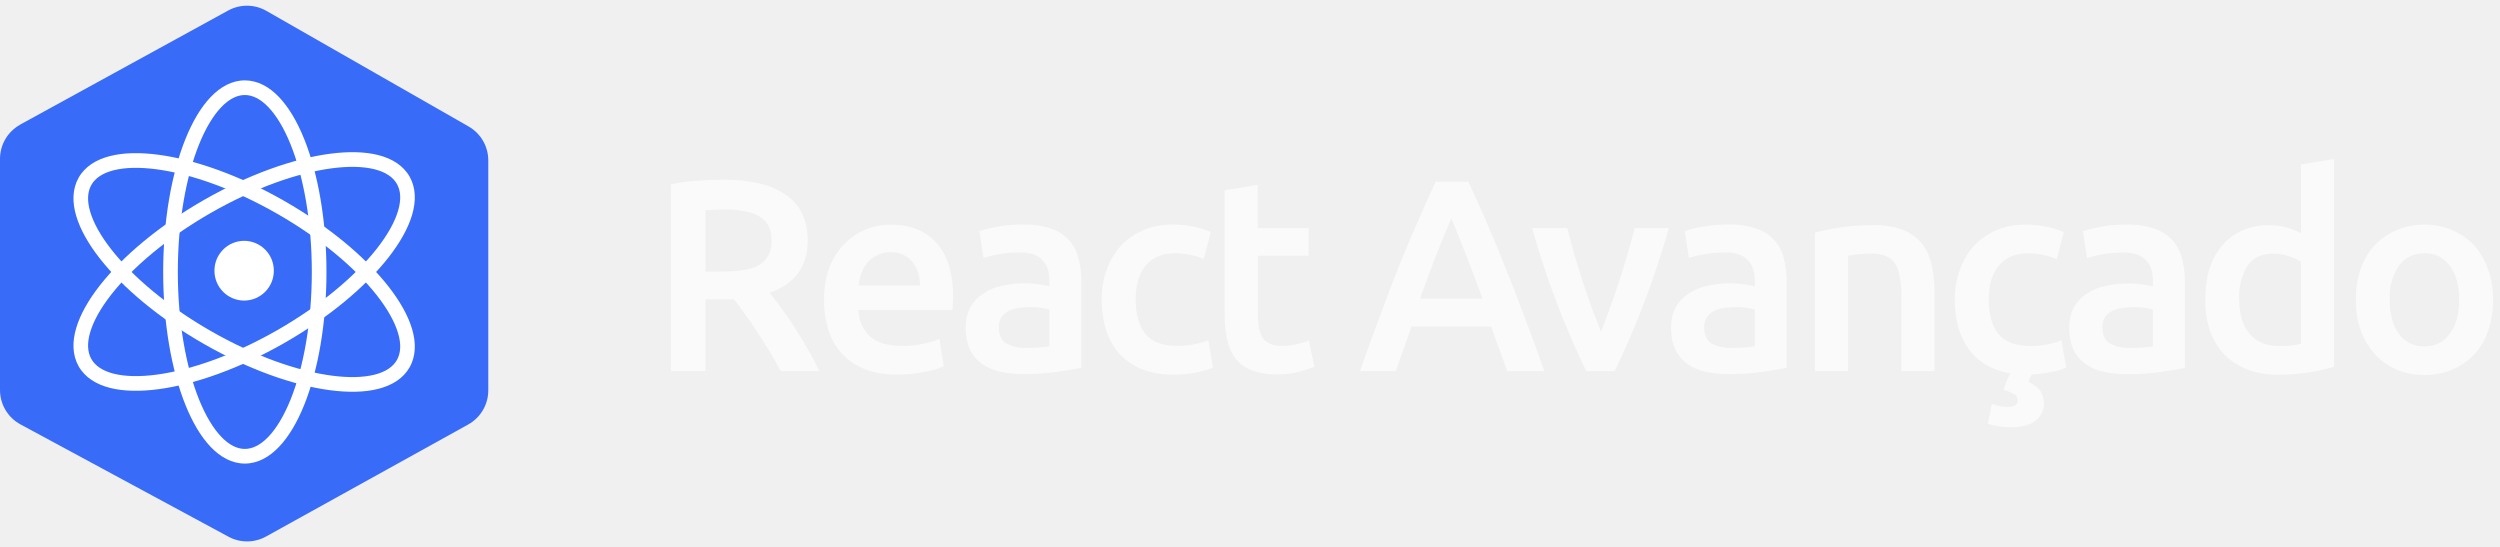
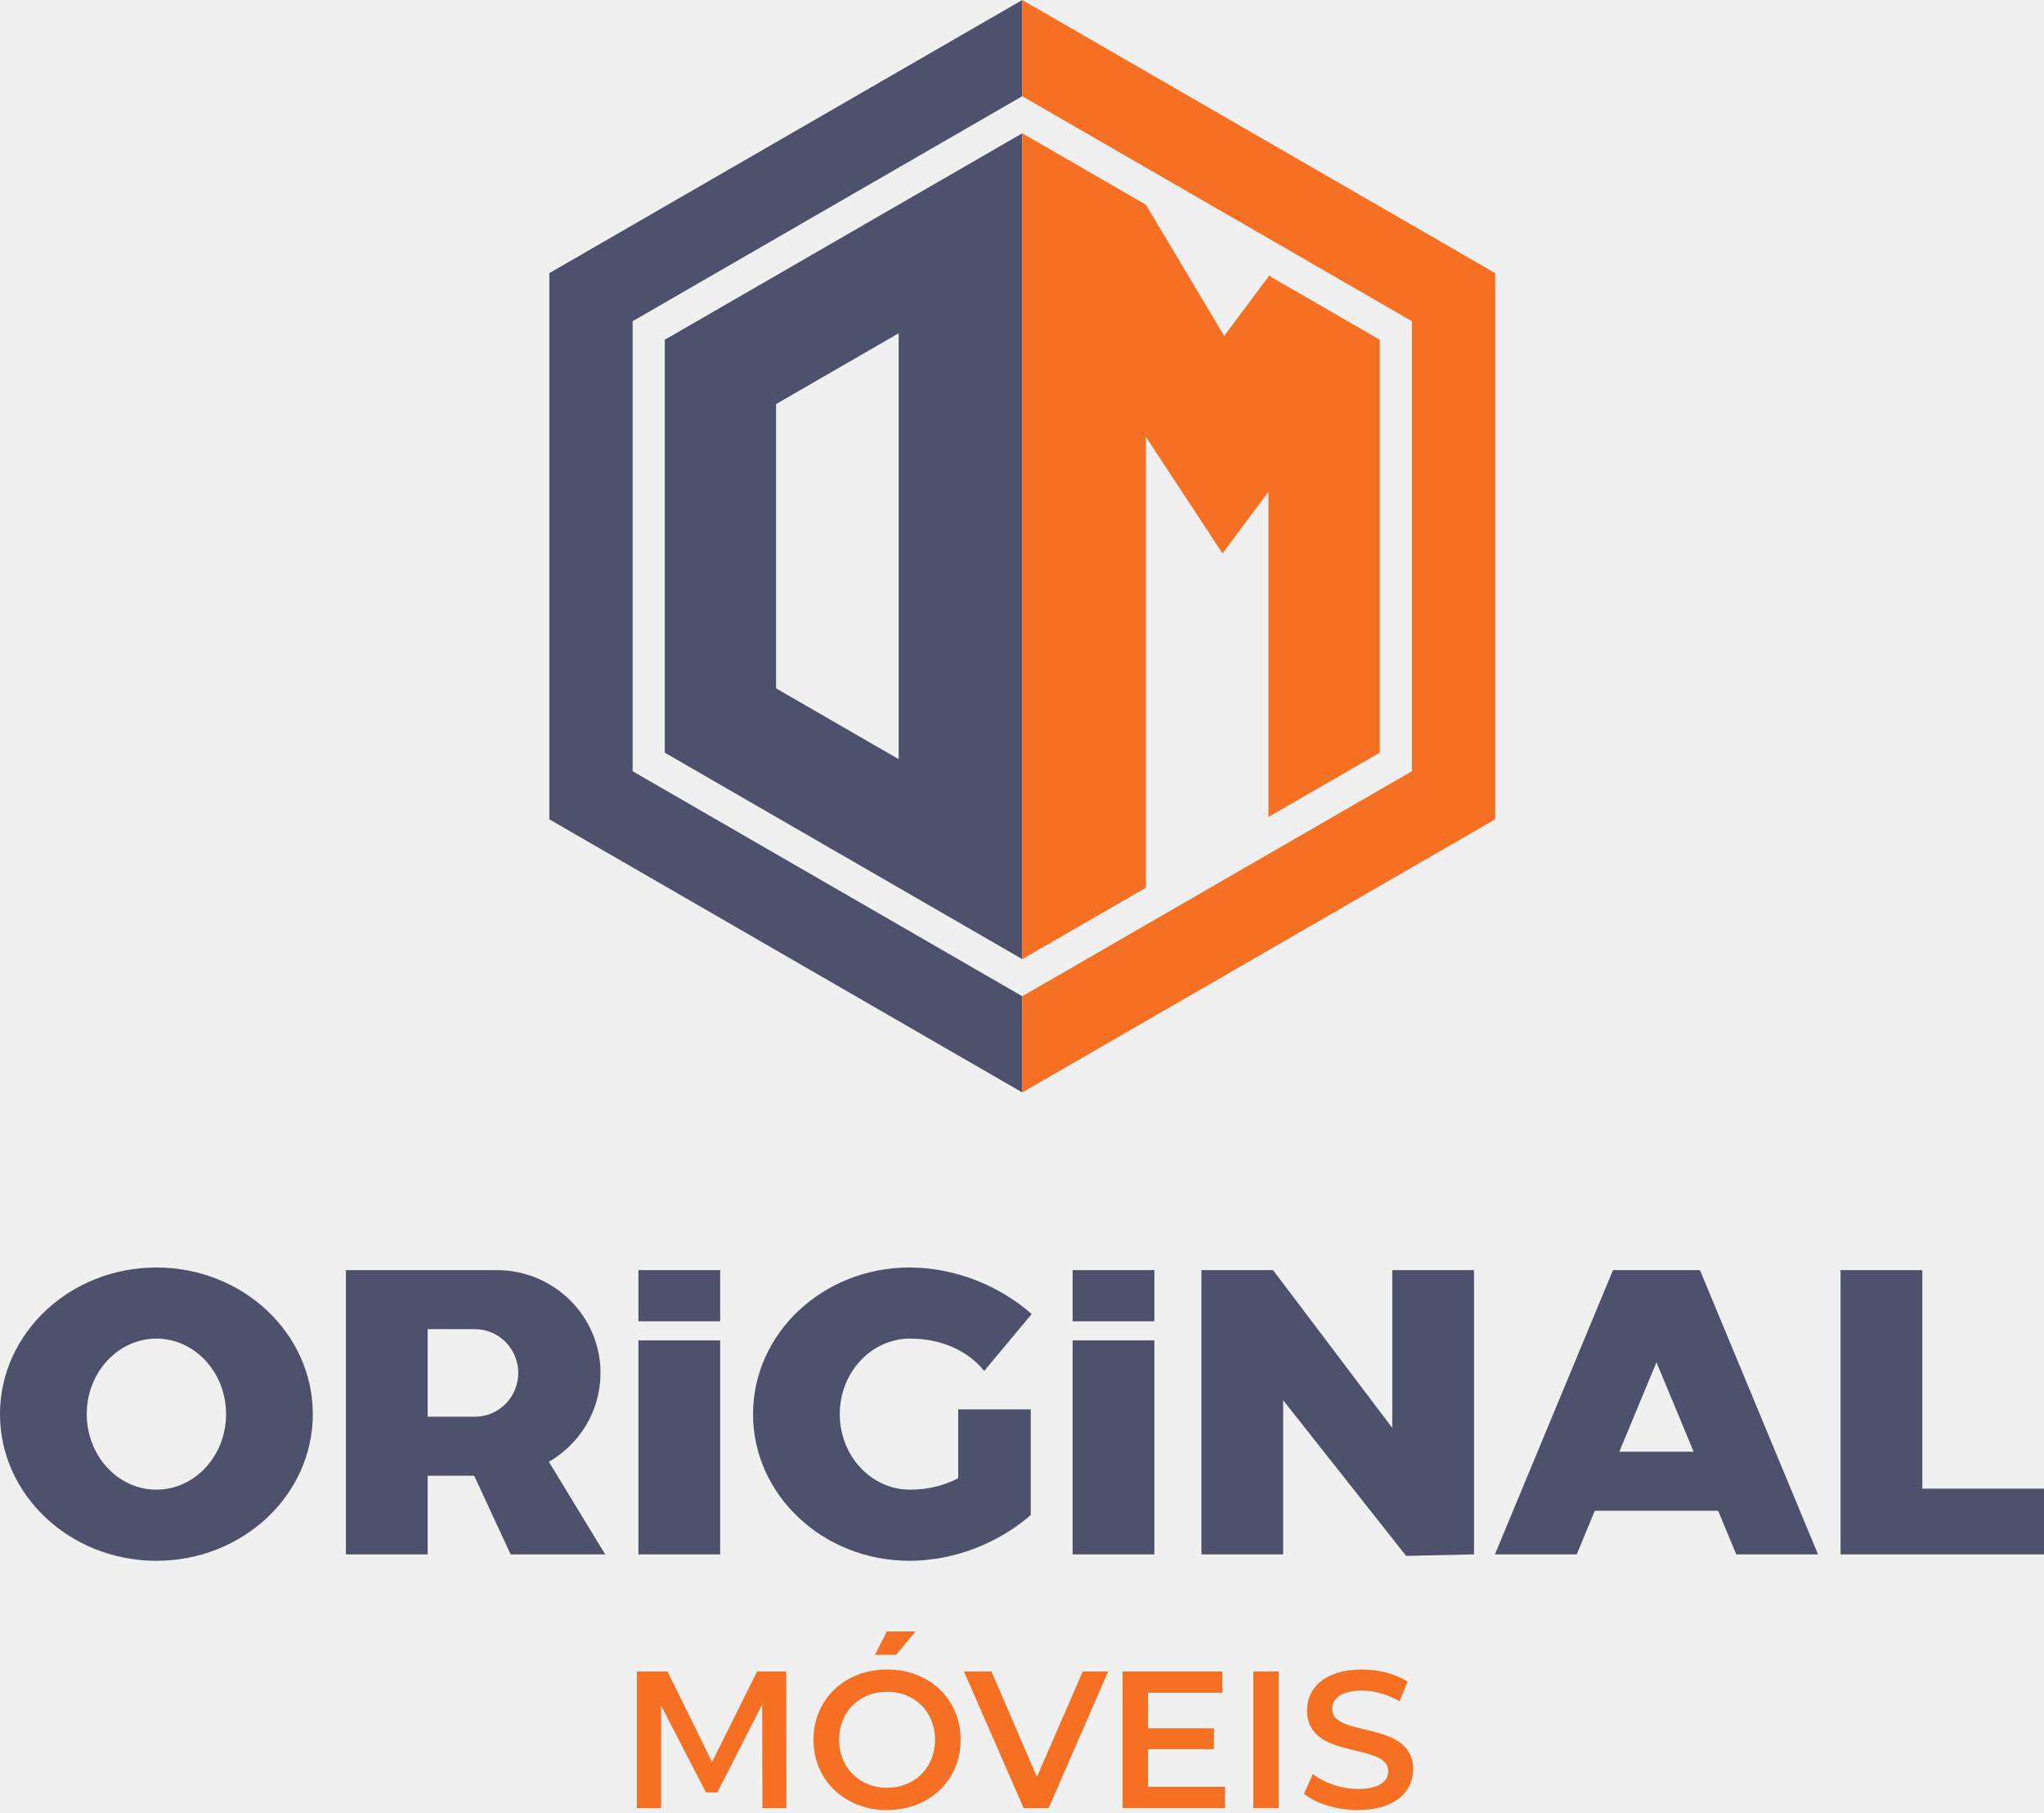
- <svg xmlns="http://www.w3.org/2000/svg" width="256" height="56" fill="none">
-   <path d="M2.08 12.75L23.36 1.08a4 4 0 013.91.03L48 12.96a4 4 0 012 3.47v23.54a4 4 0 01-2.06 3.5l-20.7 11.47a4 4 0 01-3.84.02L2.1 43.46A4 4 0 010 39.94V16.26a4 4 0 012.08-3.5v-.01z" fill="#386CF8" />
-   <path fill-rule="evenodd" clip-rule="evenodd" d="M16.041 17.337c3.513.468 7.916 2.015 12.354 4.556 4.437 2.54 8.008 5.56 10.203 8.36 1.098 1.402 1.828 2.718 2.166 3.865.338 1.145.27 2.055-.118 2.742-.388.686-1.13 1.21-2.28 1.503-1.152.293-2.649.334-4.407.1-3.513-.468-7.916-2.015-12.354-4.556-4.437-2.54-8.008-5.56-10.203-8.36-1.099-1.402-1.828-2.718-2.166-3.865-.338-1.144-.27-2.055.117-2.742.389-.686 1.132-1.21 2.281-1.503 1.152-.293 2.649-.334 4.407-.1zm-4.778-1.357c-1.4.356-2.56 1.063-3.211 2.215-.651 1.152-.662 2.516-.25 3.91.41 1.391 1.256 2.877 2.425 4.37 2.342 2.987 6.077 6.125 10.64 8.738 4.564 2.613 9.151 4.242 12.9 4.74 1.871.25 3.573.223 4.97-.133 1.4-.356 2.56-1.063 3.211-2.215.651-1.152.662-2.516.25-3.91-.41-1.391-1.256-2.877-2.426-4.37-2.341-2.987-6.076-6.125-10.64-8.738-4.563-2.613-9.15-4.241-12.899-4.74-1.872-.25-3.573-.223-4.97.133z" fill="#fff" />
-   <path fill-rule="evenodd" clip-rule="evenodd" d="M16.041 38.363c3.513-.468 7.916-2.015 12.354-4.556 4.437-2.54 8.008-5.56 10.203-8.36 1.098-1.402 1.828-2.718 2.166-3.865.338-1.145.27-2.055-.118-2.742-.388-.686-1.13-1.21-2.28-1.503-1.152-.293-2.649-.334-4.407-.1-3.513.468-7.916 2.015-12.354 4.556-4.437 2.54-8.008 5.56-10.203 8.36-1.099 1.402-1.828 2.718-2.166 3.865-.338 1.145-.27 2.055.117 2.742.389.686 1.132 1.21 2.281 1.503 1.152.293 2.649.334 4.407.1zm-4.778 1.357c-1.4-.356-2.56-1.063-3.211-2.215-.651-1.153-.662-2.516-.25-3.91.41-1.391 1.256-2.877 2.425-4.37 2.342-2.988 6.077-6.125 10.64-8.738 4.564-2.613 9.151-4.241 12.9-4.74 1.871-.25 3.573-.223 4.97.133 1.4.356 2.56 1.062 3.211 2.215.651 1.152.662 2.516.25 3.91-.41 1.391-1.256 2.877-2.426 4.37-2.341 2.987-6.076 6.125-10.64 8.738-4.563 2.613-9.15 4.241-12.899 4.74-1.872.25-3.573.223-4.97-.133z" fill="#fff" />
-   <path fill-rule="evenodd" clip-rule="evenodd" d="M29.755 40.913c1.334-3.306 2.175-7.924 2.175-13.063 0-5.14-.841-9.757-2.175-13.063-.667-1.654-1.443-2.943-2.266-3.807-.821-.861-1.639-1.25-2.42-1.25-.78 0-1.597.389-2.418 1.25-.823.864-1.6 2.153-2.267 3.807-1.333 3.306-2.174 7.924-2.174 13.063 0 5.14.841 9.757 2.174 13.063.668 1.654 1.444 2.943 2.267 3.806.82.862 1.639 1.251 2.419 1.251s1.598-.39 2.42-1.25c.822-.864 1.598-2.153 2.265-3.807zm-1.18 4.842c-1 1.048-2.184 1.715-3.505 1.715-1.321 0-2.506-.667-3.505-1.715-.998-1.047-1.862-2.521-2.572-4.281-1.421-3.525-2.283-8.342-2.283-13.624 0-5.283.862-10.1 2.283-13.624.71-1.76 1.574-3.234 2.572-4.28 1-1.049 2.184-1.716 3.505-1.716 1.321 0 2.505.667 3.505 1.715.998 1.047 1.862 2.521 2.572 4.281 1.42 3.524 2.283 8.341 2.283 13.624 0 5.282-.862 10.1-2.283 13.624-.71 1.76-1.574 3.234-2.572 4.28z" fill="#fff" />
-   <path d="M28.04 27.72A3.05 3.05 0 0025 24.66a3.05 3.05 0 00-3.04 3.06A3.05 3.05 0 0025 30.78a3.05 3.05 0 003.04-3.06z" fill="#fff" />
-   <path d="M74.06 18.4c2.8 0 4.93.51 6.4 1.54 1.5 1.03 2.25 2.6 2.25 4.7 0 2.64-1.3 4.42-3.9 5.35a41.653 41.653 0 013.92 5.8c.44.74.82 1.48 1.16 2.21h-3.95a40.44 40.44 0 00-2.4-4c-.42-.66-.83-1.26-1.24-1.82-.41-.58-.8-1.1-1.15-1.54l-.67.02h-2.24V38H68.7V18.88c.86-.2 1.77-.31 2.74-.37.865-.07 1.732-.106 2.6-.11h.02zm.25 3.05c-.75 0-1.44.03-2.07.09v6.27h1.54c.86 0 1.61-.05 2.27-.14.65-.1 1.19-.26 1.62-.5.45-.25.78-.58 1-.99.23-.4.34-.93.34-1.56 0-.6-.1-1.1-.33-1.52a2.471 2.471 0 00-.98-.98c-.41-.24-.9-.4-1.49-.5-.58-.11-1.21-.17-1.9-.17zm10.07 9.3c0-1.29.19-2.42.56-3.39.4-.97.9-1.77 1.54-2.4a6.6 6.6 0 014.7-1.96c2.02 0 3.59.62 4.7 1.87 1.15 1.25 1.72 3.12 1.72 5.6l-.03.64c0 .23-.01.43-.03.62h-9.66c.1 1.17.5 2.09 1.23 2.74.75.64 1.82.95 3.22.95a10.348 10.348 0 003.87-.7l.44 2.78a6.26 6.26 0 01-1.9.56c-.929.207-1.878.307-2.83.3-1.29 0-2.4-.18-3.36-.56a6.48 6.48 0 01-2.35-1.6 6.7 6.7 0 01-1.37-2.4 9.966 9.966 0 01-.45-3.05zm9.83-1.51c0-.47-.07-.9-.2-1.32-.13-.43-.33-.8-.59-1.1a2.37 2.37 0 00-.92-.72 2.73 2.73 0 00-1.29-.28 3.11 3.11 0 00-3 2.16c-.14.4-.25.83-.3 1.26h6.3zm10.87 6.38c1.05 0 1.84-.06 2.38-.17V31.7a6.635 6.635 0 00-1.99-.25c-.37 0-.75.03-1.15.08a3.693 3.693 0 00-1.03.31c-.3.15-.54.36-.73.64-.19.27-.28.6-.28 1.01 0 .8.25 1.36.76 1.68a3.998 3.998 0 002.04.45zm-.28-12.63a8.305 8.305 0 012.83.42 4.21 4.21 0 012.8 3.02c.2.72.3 1.5.3 2.36v8.87c-.52.12-1.31.25-2.37.4-1.05.16-2.23.25-3.56.25-.88 0-1.68-.09-2.4-.25a5.198 5.198 0 01-1.88-.82 3.996 3.996 0 01-1.2-1.45 5.198 5.198 0 01-.43-2.21c0-.84.16-1.55.48-2.13.33-.58.78-1.05 1.34-1.4a5.4 5.4 0 011.93-.79 10.55 10.55 0 014.82.06v-.56c0-.4-.05-.77-.14-1.12-.1-.35-.26-.66-.5-.92a2.2 2.2 0 00-.93-.65 3.893 3.893 0 00-1.43-.22c-1.271 0-2.535.188-3.75.56l-.42-2.75a14.7 14.7 0 014.5-.67h.01zm8.01 7.7c0-1.08.17-2.09.5-3.02.312-.91.802-1.75 1.44-2.47.63-.69 1.4-1.23 2.3-1.62.89-.4 1.9-.59 3.02-.59 1.38 0 2.68.25 3.92.76l-.73 2.77a7.6 7.6 0 00-2.92-.59c-1.32 0-2.33.42-3.02 1.26-.69.82-1.03 1.99-1.03 3.5 0 1.46.32 2.62.97 3.47.66.84 1.76 1.26 3.3 1.26a8.695 8.695 0 003.17-.58l.48 2.8c-.38.18-.94.35-1.7.5-.76.15-1.53.22-2.33.22a8.79 8.79 0 01-3.28-.56 6.577 6.577 0 01-2.3-1.6c-.6-.68-1.04-1.5-1.34-2.43-.3-.95-.45-1.98-.45-3.08zm12.6-11.2l3.38-.56v4.43H134v2.82h-5.2v5.97c0 1.17.18 2.01.55 2.52.38.5 1.01.75 1.9.75.62 0 1.16-.06 1.63-.2.49-.12.87-.24 1.15-.36l.56 2.7c-.4.16-.9.33-1.54.5-.64.18-1.38.28-2.24.28a7.199 7.199 0 01-2.63-.42 3.918 3.918 0 01-1.66-1.2 4.94 4.94 0 01-.86-1.94 12.145 12.145 0 01-.26-2.6V19.49h.01zM154.33 38c-.26-.77-.53-1.52-.81-2.27-.28-.74-.56-1.51-.82-2.3h-8.17a86.66 86.66 0 01-.81 2.33l-.79 2.24h-3.67a332.374 332.374 0 013.98-10.72c1.19-2.923 2.45-5.818 3.78-8.68h3.33a144.72 144.72 0 013.75 8.68c.64 1.56 1.28 3.23 1.94 4.98.67 1.75 1.37 3.67 2.1 5.74h-3.81zm-5.71-15.65a119.991 119.991 0 00-3.2 8.23h6.39a187.84 187.84 0 00-3.2-8.23h.01zM162.43 38a88.388 88.388 0 01-5.54-14.64h3.6l.7 2.66.88 2.82c.31.94.63 1.85.95 2.75l.92 2.38a87.693 87.693 0 002.72-7.95c.28-.96.52-1.84.73-2.66h3.5A91.105 91.105 0 01165.35 38h-2.92zm14.88-2.38c1.04 0 1.84-.06 2.38-.17V31.7a6.635 6.635 0 00-1.99-.25c-.37 0-.75.03-1.15.08a3.693 3.693 0 00-1.03.31c-.3.15-.55.36-.73.64-.19.27-.28.6-.28 1.01 0 .8.25 1.36.75 1.68a4 4 0 002.05.45zm-.28-12.63a8.305 8.305 0 012.83.42 4.21 4.21 0 012.8 3.02c.2.72.3 1.5.3 2.36v8.87c-.52.12-1.31.25-2.38.4-1.04.16-2.23.25-3.55.25-.88 0-1.68-.09-2.4-.25a5.198 5.198 0 01-1.88-.82 3.997 3.997 0 01-1.2-1.45 5.196 5.196 0 01-.43-2.21c0-.84.16-1.55.48-2.13.33-.58.78-1.05 1.34-1.4a5.4 5.4 0 011.93-.79 10.55 10.55 0 014.82.06v-.56c0-.4-.05-.77-.14-1.12-.1-.35-.26-.66-.5-.92a2.2 2.2 0 00-.93-.65 3.893 3.893 0 00-1.43-.22c-1.271 0-2.535.188-3.75.56l-.42-2.75a14.7 14.7 0 014.5-.67h.01zm8.82.84a22.643 22.643 0 016.02-.78c1.2 0 2.2.17 3 .5.8.32 1.44.78 1.9 1.37.49.58.82 1.3 1.01 2.13.2.82.31 1.73.31 2.72V38h-3.39v-7.7a9.987 9.987 0 00-.17-1.99c-.09-.56-.26-1-.5-1.34-.22-.36-.54-.6-.95-.76a3.703 3.703 0 00-1.46-.25c-.43 0-.88.03-1.34.08l-1.04.14V38h-3.39V23.83zM207.7 39.1c.6.28 1.01.6 1.24.95.24.36.36.8.36 1.32 0 .65-.28 1.21-.84 1.68-.56.47-1.4.7-2.52.7-.9 0-1.7-.12-2.38-.36l.4-2.02.72.2c.3.07.6.1.92.1.32 0 .56-.05.73-.16a.547.547 0 00.28-.5c0-.3-.13-.53-.4-.68a7.161 7.161 0 00-.77-.33l-.28-.09a9.546 9.546 0 01.7-1.68 7.19 7.19 0 01-2.53-.9 5.862 5.862 0 01-1.76-1.62 7.638 7.638 0 01-1.06-2.26c-.23-.84-.34-1.76-.34-2.75 0-1.08.17-2.09.5-3.02a7.285 7.285 0 011.43-2.47c.64-.69 1.4-1.23 2.3-1.62.9-.4 1.9-.59 3.02-.59 1.38 0 2.7.25 3.92.76l-.73 2.77a7.602 7.602 0 00-2.9-.59c-1.33 0-2.34.42-3.03 1.26-.7.82-1.04 1.99-1.04 3.5 0 1.46.33 2.62.98 3.47.66.84 1.76 1.26 3.3 1.26a8.695 8.695 0 003.17-.58l.48 2.8c-.34.16-.83.31-1.49.44-.65.13-1.33.22-2.04.26-.127.244-.24.494-.34.75zm10.38-3.47c1.05 0 1.84-.06 2.38-.17V31.7a6.635 6.635 0 00-1.99-.25c-.37 0-.75.03-1.14.08-.36.052-.711.156-1.04.31-.3.15-.54.36-.73.64-.19.27-.28.6-.28 1.01 0 .8.25 1.36.76 1.68a3.998 3.998 0 002.04.45v.01zM217.8 23a8.305 8.305 0 012.83.42 4.21 4.21 0 012.8 3.02c.2.72.3 1.5.3 2.36v8.87c-.51.12-1.3.25-2.37.4-1.05.16-2.23.25-3.56.25-.88 0-1.68-.09-2.4-.25a5.198 5.198 0 01-1.88-.82 3.997 3.997 0 01-1.2-1.45 5.196 5.196 0 01-.43-2.21c0-.84.16-1.55.48-2.13.34-.58.78-1.05 1.34-1.4a5.402 5.402 0 011.94-.79c1.587-.35 3.233-.33 4.81.06v-.56c0-.4-.04-.77-.14-1.12-.1-.35-.26-.66-.5-.92-.23-.28-.53-.5-.93-.65a3.89 3.89 0 00-1.42-.22 12.802 12.802 0 00-3.76.56l-.42-2.75a14.7 14.7 0 014.5-.67h.01zm11.49 7.65c0 1.49.35 2.67 1.06 3.52.71.84 1.69 1.26 2.94 1.26.54 0 1-.01 1.37-.05.4-.06.71-.11.95-.17v-8.4c-.3-.2-.7-.4-1.2-.56-.49-.19-1-.28-1.57-.28-1.23 0-2.14.42-2.71 1.26a6.087 6.087 0 00-.84 3.42zm9.71 6.91a20.01 20.01 0 01-5.74.81c-1.16 0-2.2-.17-3.1-.53a6.698 6.698 0 01-2.36-1.51 7.144 7.144 0 01-1.48-2.4 9.534 9.534 0 01-.5-3.2c0-1.16.13-2.2.41-3.14.3-.95.73-1.76 1.3-2.43a5.54 5.54 0 012.04-1.54 6.502 6.502 0 012.77-.56c.7 0 1.33.08 1.88.25.54.17 1 .35 1.4.56v-7.03l3.38-.56v21.28zm16.29-6.89c0 1.16-.17 2.22-.5 3.17a6.385 6.385 0 01-3.67 4c-.86.38-1.81.56-2.86.56-1.04 0-2-.18-2.85-.56-.86-.37-1.6-.9-2.22-1.57a7.366 7.366 0 01-1.45-2.43c-.34-.95-.5-2-.5-3.17 0-1.15.16-2.2.5-3.13a6.422 6.422 0 013.7-3.98c.85-.37 1.8-.56 2.82-.56a7.01 7.01 0 015.07 2.1 7.001 7.001 0 011.43 2.44c.35.93.53 1.98.53 3.13zm-3.47 0c0-1.45-.32-2.6-.95-3.44a3.022 3.022 0 00-2.6-1.29c-1.13 0-2 .43-2.64 1.29a5.706 5.706 0 00-.92 3.44c0 1.48.3 2.65.92 3.5a3.106 3.106 0 002.63 1.3c1.12 0 1.99-.44 2.6-1.3.64-.85.96-2.02.96-3.5z" fill="#FAFAFA" />
+ <svg xmlns="http://www.w3.org/2000/svg" width="512" height="454" viewBox="0 0 512 454" fill="none">
+   <path fill-rule="evenodd" clip-rule="evenodd" d="M258.19 352.951V379.43C250.079 386.48 238.982 390.879 227.803 390.879C206.181 390.879 188.625 374.422 188.625 354.153C188.625 333.883 206.181 317.426 227.803 317.426C239.09 317.426 250.294 321.911 258.424 329.081L246.524 343.345C242.645 338.446 236.046 335.239 227.936 335.239C218.232 335.239 210.354 343.714 210.354 354.153C210.354 364.591 218.232 373.067 227.936 373.067C232.47 373.067 236.586 372.013 240.02 370.192V352.951H258.19ZM39.178 317.426C60.801 317.426 78.357 333.883 78.357 354.153C78.357 374.422 60.801 390.879 39.178 390.879C17.555 390.879 0 374.422 0 354.153C0 333.883 17.555 317.426 39.178 317.426ZM352.216 389.649L369.226 389.273V318.085H348.75V357.601L318.884 318.085H300.941V389.273H321.419V350.669L352.216 389.649ZM180.398 335.678H159.921V389.273H180.398V335.678ZM289.162 335.678H268.684V389.273H289.162V335.678ZM461.042 389.273V318.085H481.52V372.821H512V389.273H461.042ZM123.595 318.099C123.873 318.091 124.153 318.085 124.434 318.085C138.776 318.085 150.421 329.623 150.421 343.832C150.421 353.327 145.221 361.628 137.491 366.092L151.59 389.273H127.903L118.781 369.578H107.123V389.273H86.645V318.085H123.595V318.099ZM425.82 318.085L455.393 389.273H434.915L430.374 378.342H399.484L394.943 389.273H374.466L404.039 318.085H425.82ZM39.178 335.239C48.808 335.239 56.628 343.714 56.628 354.153C56.628 364.591 48.808 373.067 39.178 373.067C29.547 373.067 21.729 364.591 21.729 354.153C21.729 343.714 29.547 335.239 39.178 335.239ZM414.929 341.164L405.627 363.555H424.231L414.929 341.164ZM118.965 332.873H107.123V354.792H118.965C124.954 354.792 129.816 349.88 129.816 343.832C129.816 337.783 124.954 332.873 118.965 332.873ZM180.398 318.085H159.921V330.896H180.398V318.085ZM289.162 318.085H268.684V330.896H289.162V318.085Z" fill="#4E516B" />
+   <path d="M196.981 452.81L196.932 418.594H189.649L178.357 441.275L167.213 418.594H159.539V452.81H165.6V427.148L176.842 448.9H179.677L190.919 426.855L190.968 452.81H196.981Z" fill="#F57023" />
+   <path d="M219.171 414.44H224.45L229.338 408.574H222.153L219.171 414.44ZM222.202 453.299C232.809 453.299 240.629 445.869 240.629 435.702C240.629 425.535 232.809 418.106 222.202 418.106C211.595 418.106 203.774 425.584 203.774 435.702C203.774 445.82 211.595 453.299 222.202 453.299ZM222.202 447.727C215.31 447.727 210.177 442.692 210.177 435.702C210.177 428.712 215.31 423.678 222.202 423.678C229.094 423.678 234.226 428.712 234.226 435.702C234.226 442.692 229.094 447.727 222.202 447.727Z" fill="#F57023" />
+   <path d="M271.227 418.594L259.74 444.989L248.351 418.594H241.459L256.417 452.81H262.673L277.581 418.594H271.227Z" fill="#F57023" />
+   <path d="M287.555 447.482V438.048H304.076V432.818H287.555V423.922H306.178V418.594H281.201V452.81H306.862V447.482H287.555Z" fill="#F57023" />
+   <path d="M320.305 418.594H313.95V452.81H320.305V418.594Z" fill="#F57023" />
+   <path d="M340.15 453.299C349.535 453.299 353.983 448.607 353.983 443.132C353.983 430.57 333.698 435.311 333.698 428.028C333.698 425.438 335.848 423.385 341.127 423.385C344.109 423.385 347.482 424.265 350.561 426.073L352.565 421.136C349.584 419.181 345.282 418.106 341.176 418.106C331.791 418.106 327.392 422.798 327.392 428.322C327.392 441.03 347.726 436.191 347.726 443.572C347.726 446.114 345.478 448.02 340.15 448.02C335.946 448.02 331.596 446.456 328.859 444.256L326.659 449.193C329.494 451.637 334.822 453.299 340.15 453.299Z" fill="#F57023" />
+   <path fill-rule="evenodd" clip-rule="evenodd" d="M256.068 33.385V240.201L166.515 188.497V85.089L256.068 33.385ZM225.103 83.467L194.403 101.191V172.394L225.103 190.119V83.467Z" fill="#4E516B" />
+   <path fill-rule="evenodd" clip-rule="evenodd" d="M256.069 24.092L158.468 80.443V193.144L256.069 249.495V273.587L137.603 205.189V68.397L256.069 0V24.092Z" fill="#4E516B" />
+   <path fill-rule="evenodd" clip-rule="evenodd" d="M256.068 0L374.534 68.397V205.189L256.068 273.587V249.495L353.671 193.144V80.443L256.068 24.092V0Z" fill="#F57023" />
+   <path fill-rule="evenodd" clip-rule="evenodd" d="M287.034 109.401V222.322L256.068 240.201V33.385L287.034 51.262L306.645 84.125L317.733 69.283V68.986L317.887 69.076L317.954 68.986L318.706 69.548L345.623 85.089V188.497L317.733 204.6V123.18L306.224 138.585L287.034 109.401Z" fill="#F57023" />
</svg>
